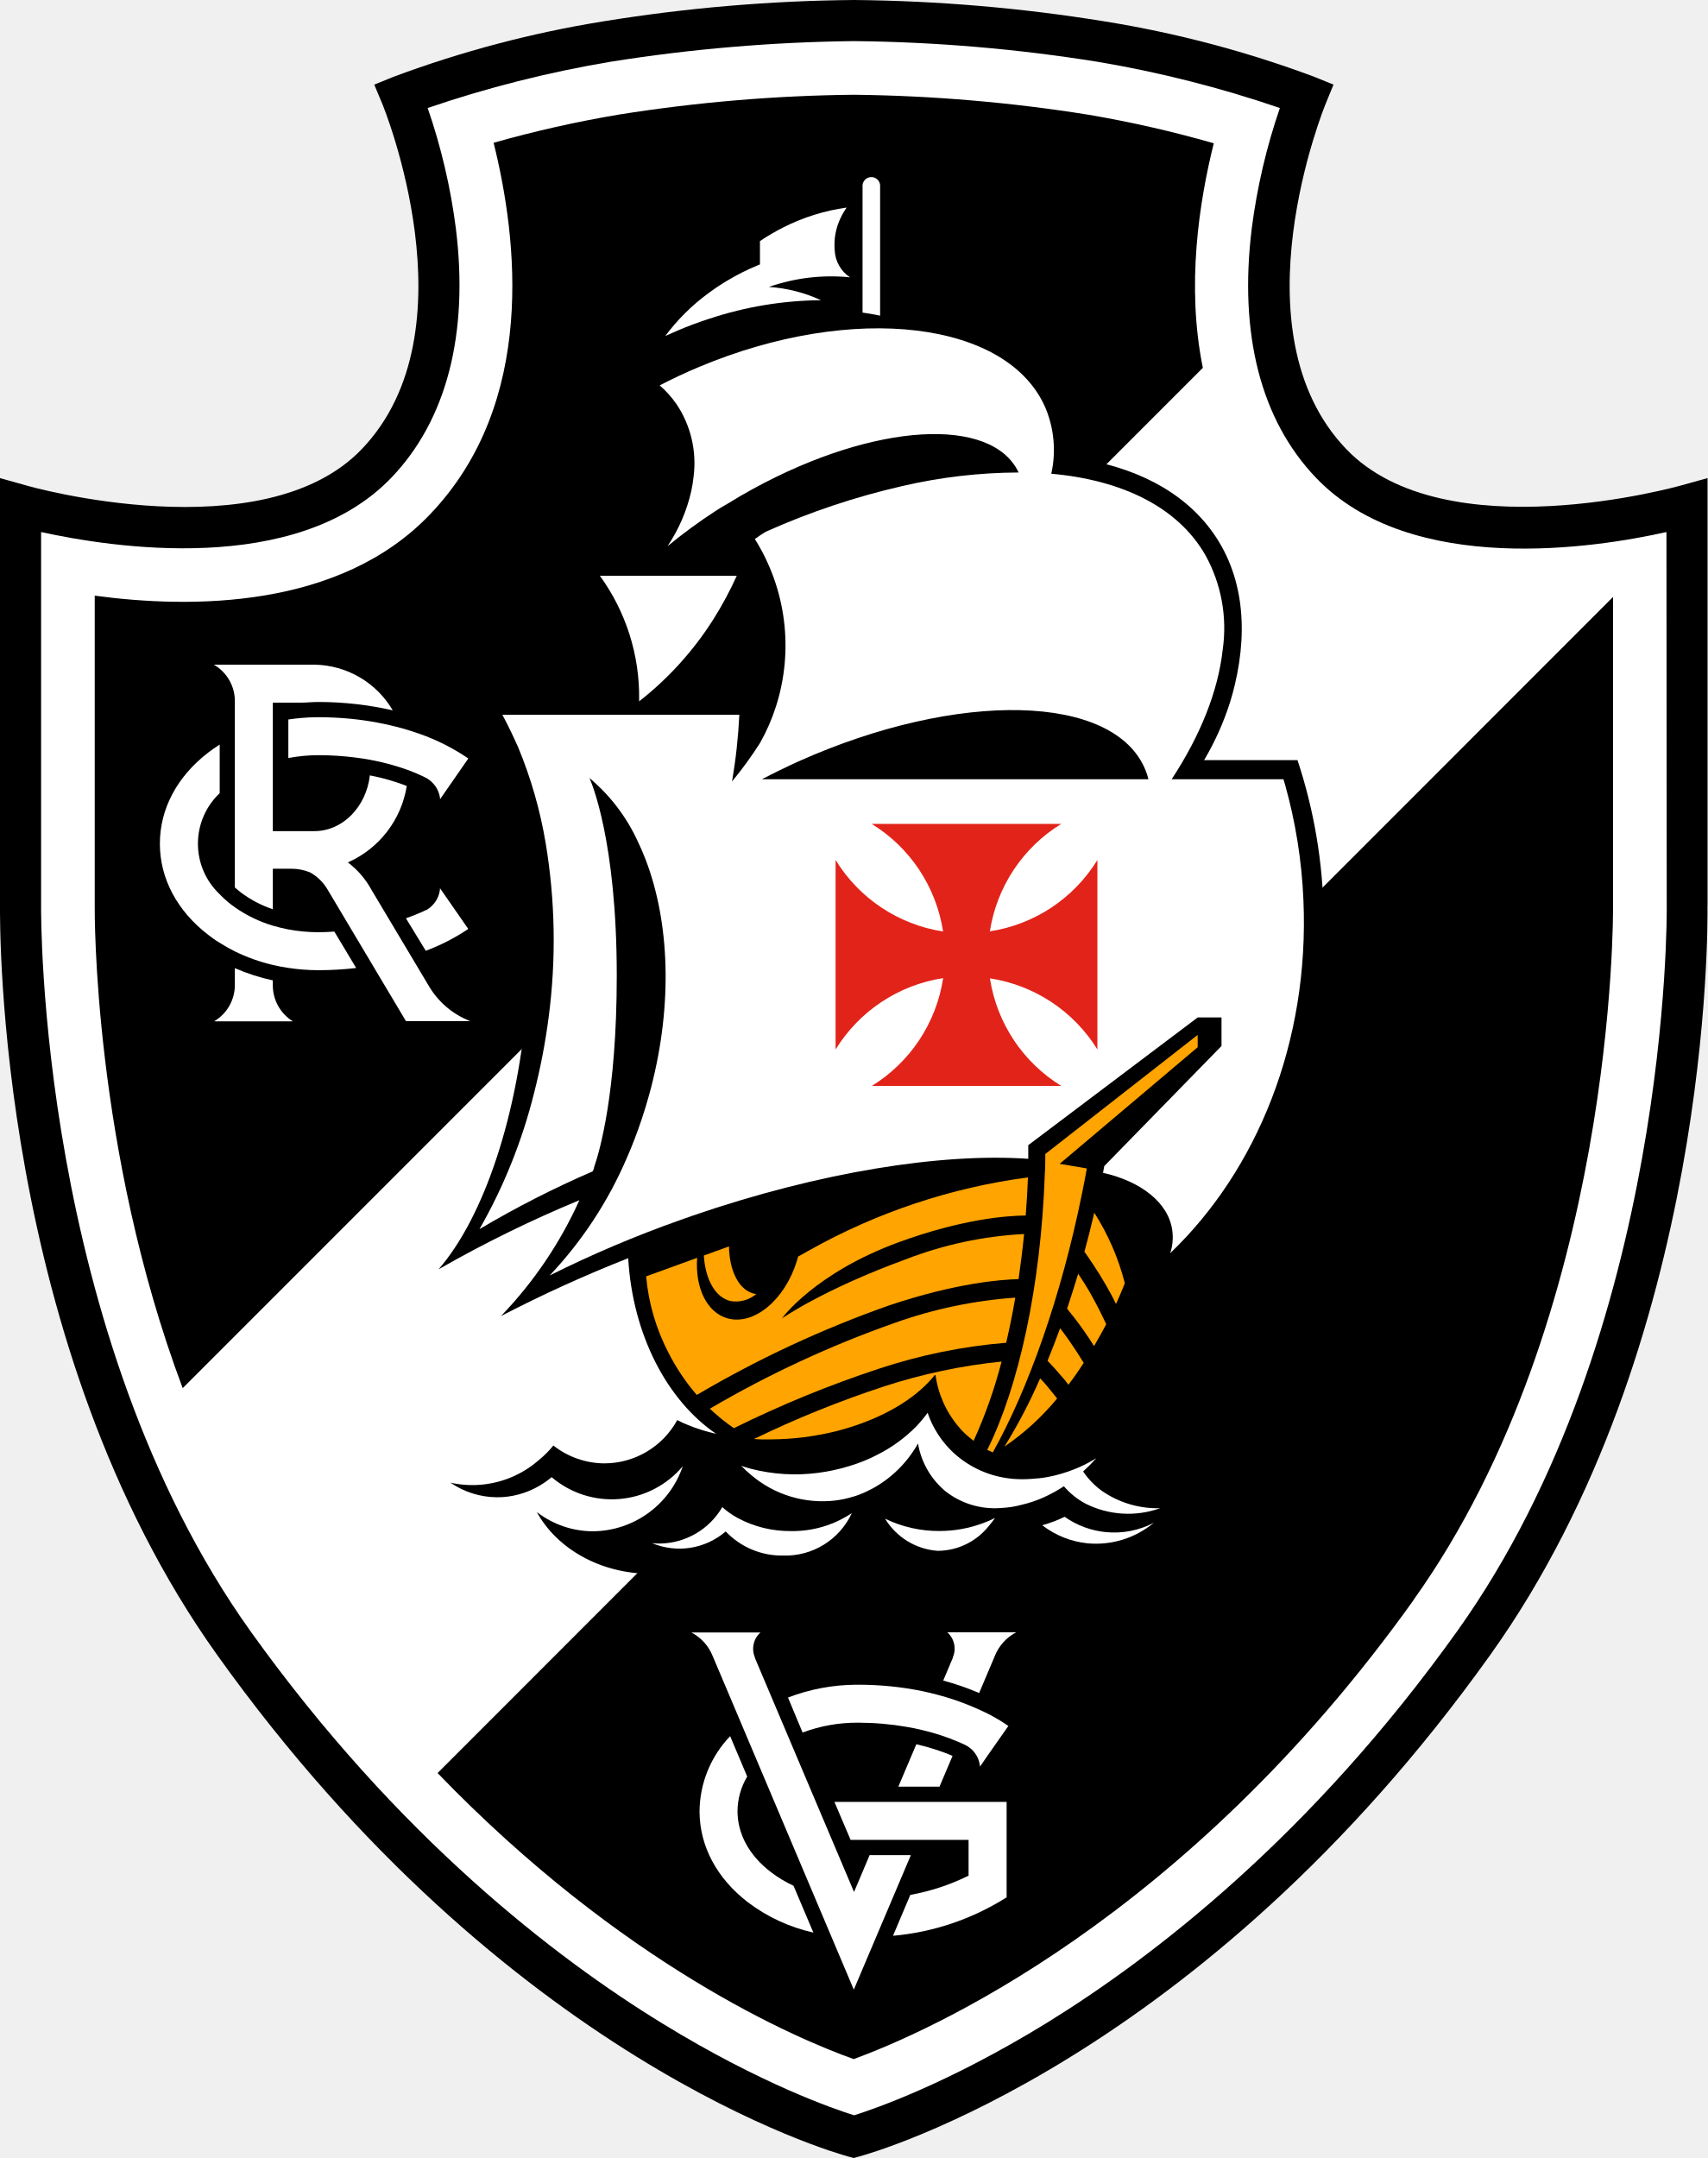
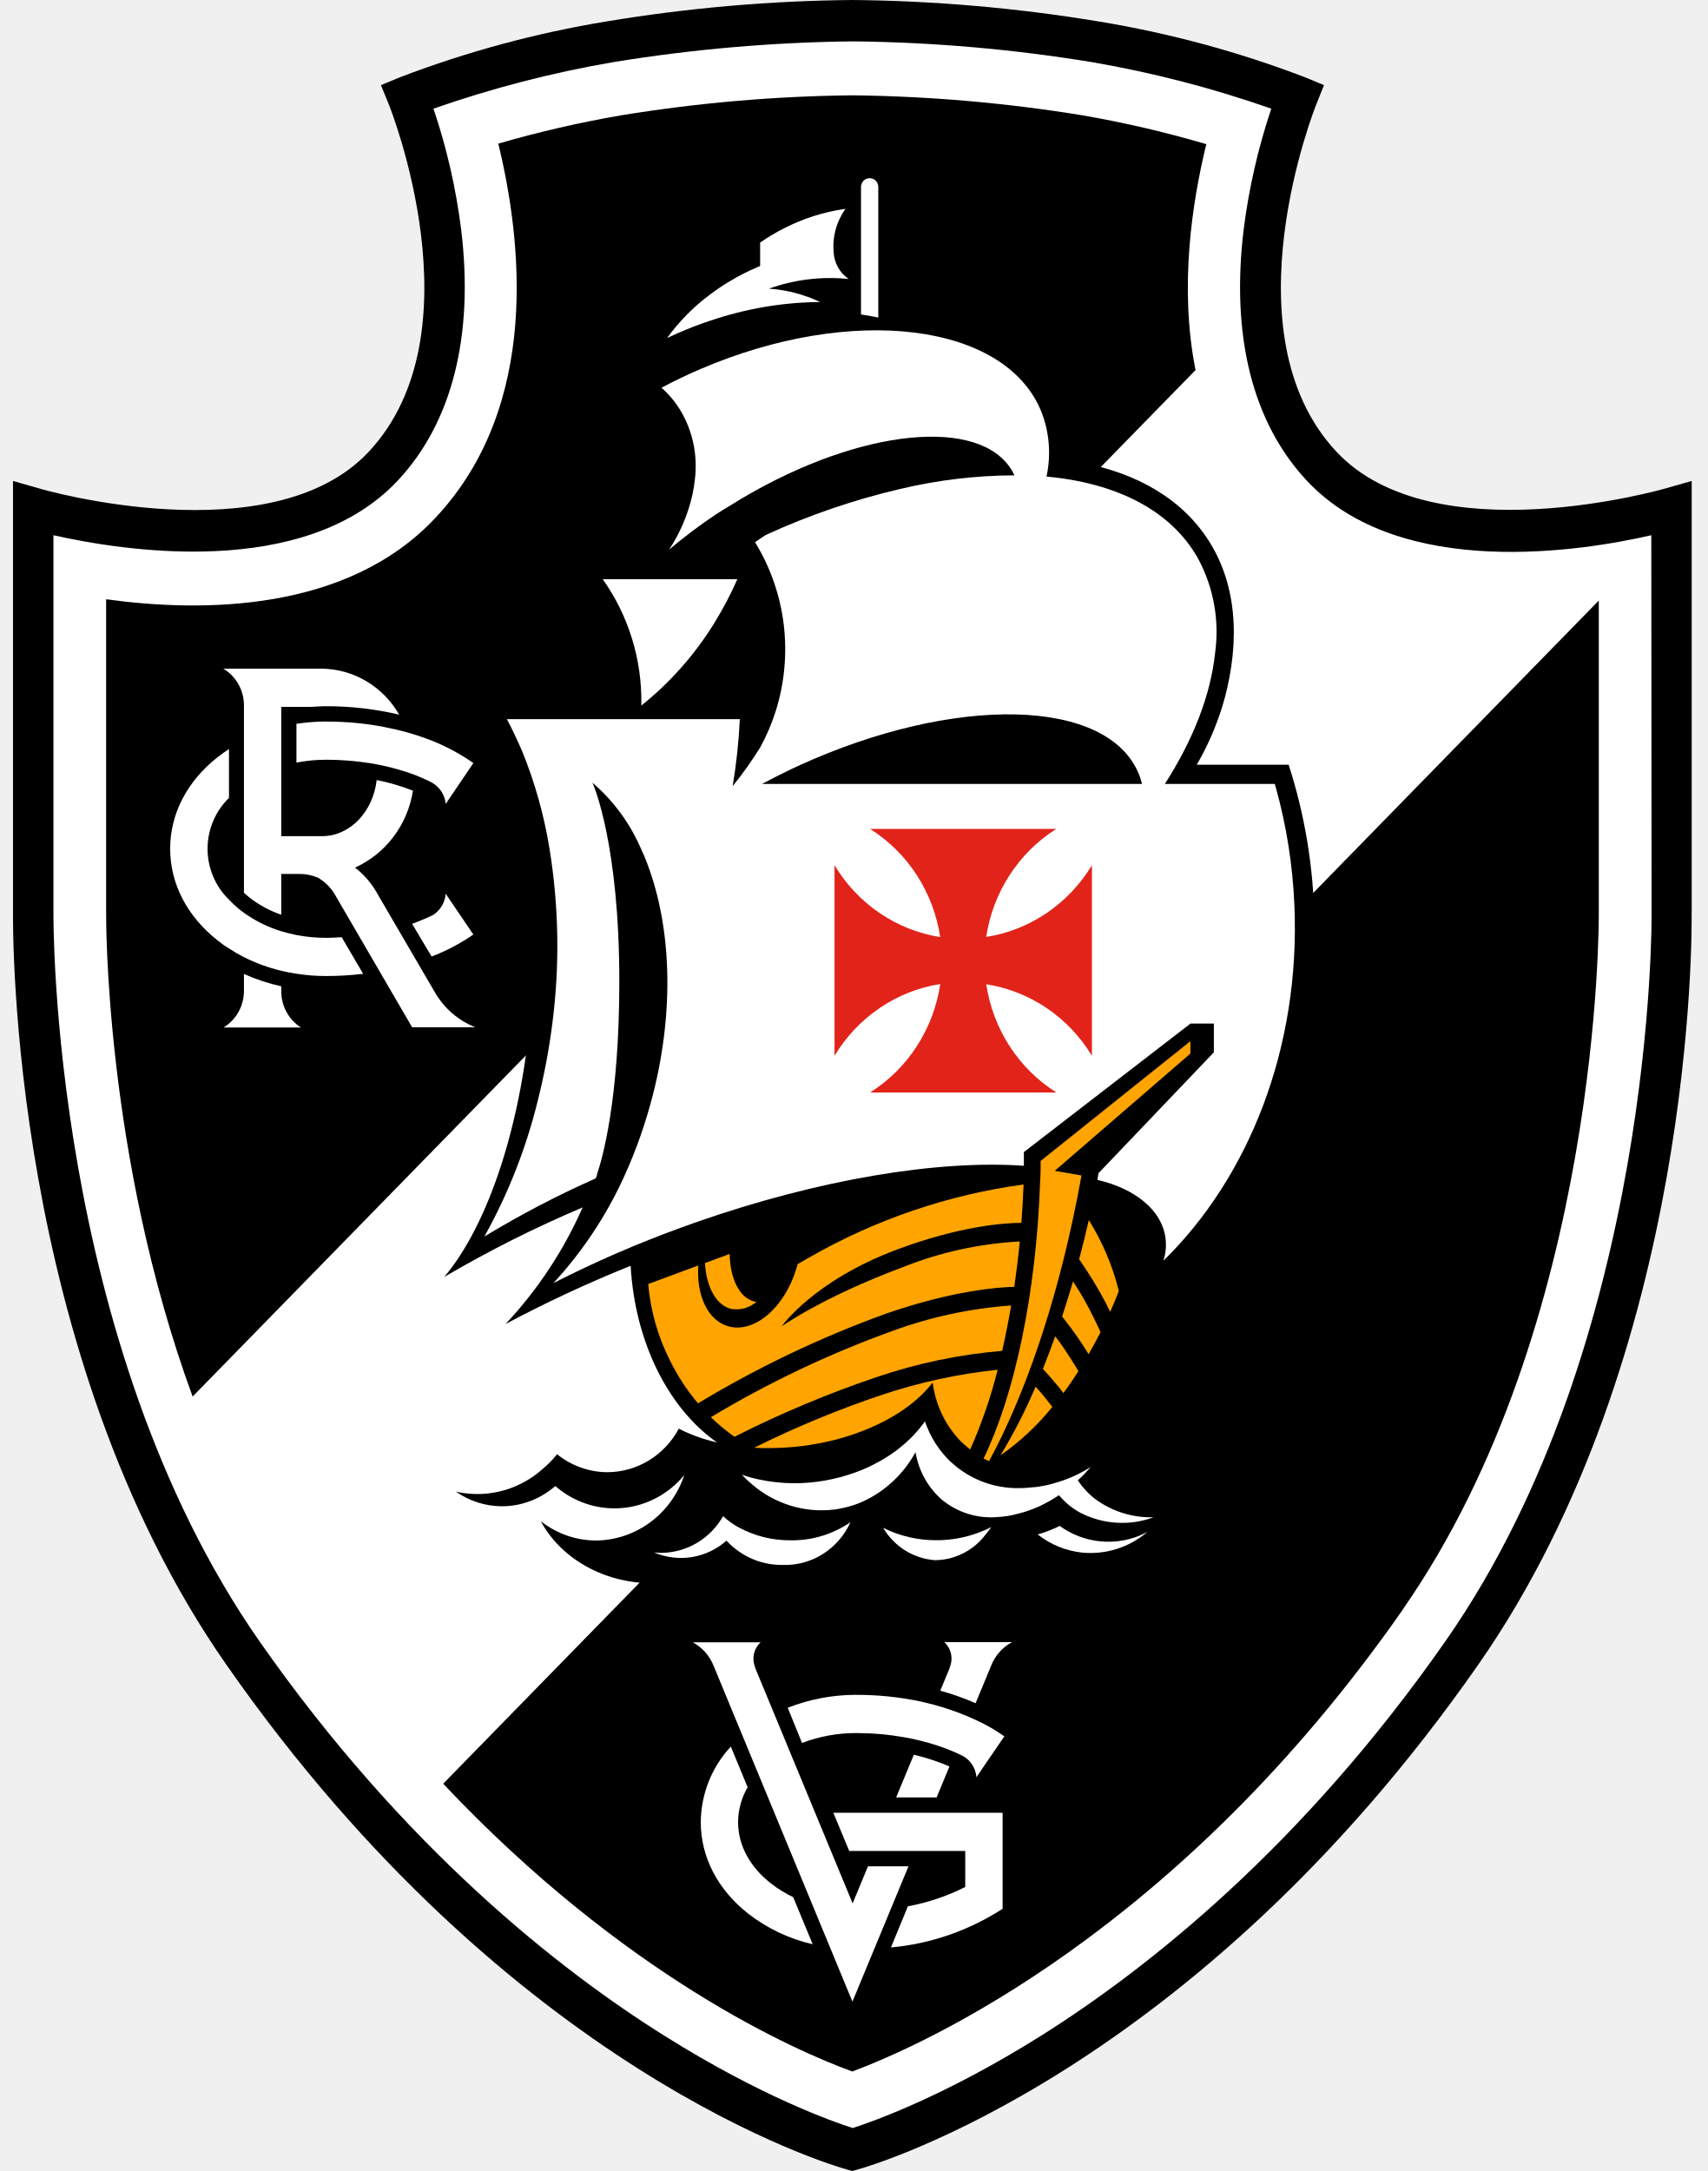
- <svg xmlns="http://www.w3.org/2000/svg" viewBox="0 0 234.34 296.1">
-   <defs>
-     <style>.cls-1{fill:#fff;}.cls-2{fill:#140000;}.cls-3{fill:#ffa400;}.cls-4{fill:#e2231a;}</style>
-   </defs>
-   <g id="Layer_2" data-name="Layer 2">
-     <g id="Camada_1" data-name="Camada 1">
-       <path d="M234.33,124.33V65.6l-3.6,1c-.32.09-32.48,9.15-46-5-15.53-16.22-2.93-47.07-2.8-47.38L183,11.61l-2.64-1.07a150.39,150.39,0,0,0-28.8-7.61A228.1,228.1,0,0,0,117.21,0h0A227.1,227.1,0,0,0,82.8,2.93,150.93,150.93,0,0,0,54,10.54l-2.64,1.07,1.1,2.63c.13.31,12.76,31.13-2.81,47.38-13.54,14.15-45.72,5.11-46,5L0,65.6v58.69c0,2.44-.56,60.27,29.79,102.77,39.75,55.67,84.74,68.33,86.63,68.84l.74.2.73-.2c1.9-.51,46.89-13.17,86.63-68.84,30.36-42.5,29.84-100.33,29.8-102.73" />
-       <path class="cls-1" d="M228.69,73c-9.47,2.13-35,6.23-48.08-7.43C173,57.62,170,45.8,171.78,31.35a83.6,83.6,0,0,1,3.86-16.53,158.46,158.46,0,0,0-25-6.34,225.36,225.36,0,0,0-33.42-2.84h0A228.24,228.24,0,0,0,83.75,8.48a158.66,158.66,0,0,0-25.06,6.34,82.76,82.76,0,0,1,3.87,16.53c1.79,14.45-1.27,26.27-8.83,34.17C40.65,79.18,15.11,75.08,5.64,73v51.38c0,.62-.5,58.49,28.75,99.46C54.58,252.06,76.3,268.71,91,277.7c13.47,8.26,23.49,11.69,26.21,12.54,2.74-.86,12.9-4.35,26.43-12.67,14.6-9,36.23-25.61,56.35-53.78,29.28-41,28.75-98.84,28.74-99.42ZM13,124.48V81.73C26.32,83.53,46.61,83.55,59,70.59c14.71-15.36,12-37.89,8.74-51A160.18,160.18,0,0,1,85,15.71,219.42,219.42,0,0,1,117.18,13h0a219.8,219.8,0,0,1,32.18,2.74,159.06,159.06,0,0,1,17.21,3.92c-2,8-3.8,19.54-1.5,30.81l-140,140C12.73,157.62,13,124.9,13,124.48m181,95.05c-31.47,44.06-67,59.39-76.84,63-7.83-2.79-31.72-12.92-57.11-39.25L221.36,81.91v42.56c0,.56.41,56.14-27.38,95.06" />
-       <path class="cls-1" d="M163.52,143.38V143l-.05,0Z" />
-       <path class="cls-1" d="M68.58,180.55l.14-.08-.09,0,0,.05" />
-       <polyline class="cls-2" points="160.94 108.2 160.94 108.19 160.94 108.19 160.94 108.2" />
-       <path class="cls-1" d="M105.8,256.88c-3-2.29-4.59-5.26-4.59-8.37a9.37,9.37,0,0,1,1.33-4.75l-2.34-5.54A15.06,15.06,0,0,0,96,248.51c0,4.77,2.35,9.2,6.62,12.49a23.25,23.25,0,0,0,9,4.17l-2.72-6.42A16.75,16.75,0,0,1,105.8,256.88Z" />
-       <path class="cls-1" d="M130.74,227.52l-1.3,3.07a36.64,36.64,0,0,1,4.93,1.71l2.15-5.08a6.29,6.29,0,0,1,2.93-3.25H130a3,3,0,0,1,.76,3.43A1.34,1.34,0,0,0,130.74,227.52Z" />
-       <path class="cls-1" d="M125,254.54h-5.66l-2.14,5.06-13.6-32.11,0-.07v0a3,3,0,0,1,.76-3.43H94.88a6.29,6.29,0,0,1,2.93,3.25L117.17,273Z" />
-       <path class="cls-1" d="M133.56,234.22a35,35,0,0,0-4.94-1.69c-.67-.18-1.36-.34-2.05-.49a43.93,43.93,0,0,0-8.83-.88h-.25a26.51,26.51,0,0,0-9.35,1.76l2,4.8a21.33,21.33,0,0,1,7.57-1.35h.14a39.54,39.54,0,0,1,6.61.58c.71.12,1.4.26,2.08.43a30,30,0,0,1,5,1.63c.29.12.87.39.88.4a3.74,3.74,0,0,1,1,.7,3.68,3.68,0,0,1,1.06,2.19h0c0,.07,0,.11,0,.11l.9-1.31h0l3-4.28a24.43,24.43,0,0,0-2.87-1.71C134.84,234.79,134.21,234.49,133.56,234.22Z" />
-       <path class="cls-1" d="M128.37,240.05c-.85-.28-1.72-.52-2.62-.72l-2.47,5.82h5.65l1.79-4.22C130,240.61,129.18,240.31,128.37,240.05Z" />
-       <path class="cls-1" d="M116.73,252.45h16.19v4.91a30.08,30.08,0,0,1-8,2.64l-2.37,5.61a34.89,34.89,0,0,0,15.53-5.24l.06,0V247.24H114.51Z" />
-       <path class="cls-1" d="M64.26,127.46a28.15,28.15,0,0,1-5.83,3L55.71,126c.84-.29,2.56-1,2.7-1.11l.05,0a3.33,3.33,0,0,0,.85-.64A3.68,3.68,0,0,0,60.38,122a1.16,1.16,0,0,0,0-.13Z" />
-       <path class="cls-1" d="M43.76,127.91h-.08a22.63,22.63,0,0,1-4.15-.39c-.71-.14-1.41-.31-2.09-.51a18.11,18.11,0,0,1-5.21-2.52l-.49-.36a14.67,14.67,0,0,1-1.59-1.43,9.54,9.54,0,0,1,0-13.87v-6.67q-.82.53-1.59,1.11c-4.27,3.29-6.62,7.73-6.62,12.49s2.35,9.21,6.62,12.5c.51.39,1,.76,1.59,1.1a22.3,22.3,0,0,0,2.08,1.18,24.62,24.62,0,0,0,5.21,1.86c.69.16,1.38.3,2.09.4a27.5,27.5,0,0,0,4.08.32h.08a44.39,44.39,0,0,0,5.19-.3l-3-5C45.2,127.88,44.48,127.9,43.76,127.91Z" />
-       <path class="cls-1" d="M32.23,132.84V135a5.8,5.8,0,0,1-2.85,5.14H40.19a5.81,5.81,0,0,1-2.75-5.08s0-.09,0-.13h0v-.41A27.62,27.62,0,0,1,32.23,132.84Z" />
-       <path class="cls-1" d="M58.8,135.2S51.34,122.7,51,122.13a11.83,11.83,0,0,0-3.26-3.8,13.83,13.83,0,0,0,8.08-10.49,29.52,29.52,0,0,0-5.06-1.45c-.5,4.31-3.72,7.65-7.62,7.65H37.44V96.41h3.93c.66,0,1.32-.08,2-.09h.32A45.54,45.54,0,0,1,53.9,97.47,12.67,12.67,0,0,0,43.15,91.2H29.35a5.78,5.78,0,0,1,2.88,5.16v0h0v25.41c.25.22.51.44.79.66a15.54,15.54,0,0,0,4.42,2.33v-5.56H40a6.65,6.65,0,0,1,2.55.5,6.41,6.41,0,0,1,2.31,2.2l10.85,18.21h8.83A11.28,11.28,0,0,1,58.8,135.2Z" />
-       <path class="cls-1" d="M64.27,104.07l-3.87,5.58a3.65,3.65,0,0,0-1.07-2.27,3.37,3.37,0,0,0-.93-.68l-.31-.16c-.65-.31-1.34-.59-2-.85a33.34,33.34,0,0,0-5.25-1.43c-.71-.13-1.42-.24-2.15-.33a40.1,40.1,0,0,0-4.82-.31h-.14a21.82,21.82,0,0,0-4.16.39V98.72c.63-.09,1.27-.17,1.91-.22s1.33-.09,2-.09h.25a45.64,45.64,0,0,1,4.56.23,42.37,42.37,0,0,1,6.85,1.28c.83.23,1.64.49,2.44.77A29,29,0,0,1,64.27,104.07Z" />
-       <path d="M152,186.1a57.06,57.06,0,0,0,4.16-8.23c9.55-6.18,18.16-17.1,22.54-31a70.92,70.92,0,0,0-.64-42.57H165.24a38.31,38.31,0,0,0,3.58-8c.25-.8.46-1.59.65-2.39,1.89-8,1.07-15.8-3.76-21.81-4.52-5.63-11.67-8.5-19-9.34a14.68,14.68,0,0,0-1.43-8.34,16.48,16.48,0,0,0-7.73-7.9l-.44-.23A34.6,34.6,0,0,0,123.16,43V25.42a3.59,3.59,0,0,0-7.18,0,4,4,0,0,0,0,.48h0a33.06,33.06,0,0,0-6.35,1.7,32.63,32.63,0,0,0-7.73,4.17v2.79c-.92.51-1.79,1-2.63,1.63-1.8,1.23-9,6.33-11.83,13.61a51,51,0,0,1,7.95-3.43c6.36-2.23,13-3.16,15.82-2.58a78.65,78.65,0,0,0-18.55,5.53s-5.47,2.6-5.77,2.76c.28.18.56.37.83.58a11,11,0,0,1,1,.9,13.68,13.68,0,0,1,3.78,11.32,20.75,20.75,0,0,1-3.09,8.9,23.93,23.93,0,0,1-2.12,2.91H77.71a19.67,19.67,0,0,1,4.06,4.83c0,.1.11.19.17.3a23.07,23.07,0,0,1,2.52,6.49A25.34,25.34,0,0,1,85,95.44H63.77a18.15,18.15,0,0,1,1.9,2.46,36.66,36.66,0,0,1,4.46,10.49,63.84,63.84,0,0,1,1.48,6.88,93.6,93.6,0,0,1,.76,21.54c-1.22,16.27-6,30.22-12.18,37.35a168.14,168.14,0,0,1,19.32-9.48,56.22,56.22,0,0,1-10.76,15.9,183.14,183.14,0,0,1,17.46-7.94c.61,10.53,5.35,19.52,12.07,24.1-.66-.16-1.32-.32-1.94-.52a19.33,19.33,0,0,1-1.94-.7,15,15,0,0,1-1.46-.67,11.42,11.42,0,0,1-10,5.94,11.43,11.43,0,0,1-7-2.45,13.39,13.39,0,0,1-2,2l-.25.21A12.73,12.73,0,0,1,72,201.76a14.08,14.08,0,0,1-2.24,1.1,13.86,13.86,0,0,1-7.94.58,11.41,11.41,0,0,0,6.37,2,11.05,11.05,0,0,0,3-.39,11.47,11.47,0,0,0,1.29-.43,11.76,11.76,0,0,0,3.22-1.94,12.72,12.72,0,0,0,18-1.5,13.15,13.15,0,0,1-12.3,8.93,12.67,12.67,0,0,1-7.73-2.64c2.73,5,8.7,8.47,15.62,8.47a19.31,19.31,0,0,0,10-2.73,15.36,15.36,0,0,0,9.54,3.17,15,15,0,0,0,10.63-4.14,13,13,0,0,0,8.54,3.24,13.34,13.34,0,0,0,10.84-5.78,21.65,21.65,0,0,0,12.58,3.9c7.79,0,14.53-3.9,17.77-9.58a17,17,0,0,1-5.63,1c-5.6,0-10.48-2.65-13-6.54a17.09,17.09,0,0,1-8.91,2.15,15,15,0,0,1-3.41-.55C143.16,197.39,148,192.53,152,186.1Z" />
-       <path class="cls-1" d="M97.88,85A48.73,48.73,0,0,0,101.11,79H82.32a28.22,28.22,0,0,1,5.39,17v.23A44.4,44.4,0,0,0,97.88,85Z" />
-       <path class="cls-1" d="M95,44.55c.79-.3,1.59-.58,2.38-.83a50,50,0,0,1,15.28-2.53,20.14,20.14,0,0,0-7.14-1.82,25.92,25.92,0,0,1,11.13-1.32,4.68,4.68,0,0,1-2.1-3.67,8.53,8.53,0,0,1,.81-4.48,9.43,9.43,0,0,1,.83-1.42,27.66,27.66,0,0,0-8.65,2.7,29.45,29.45,0,0,0-3.25,1.9v3.2l-.34.14a30.41,30.41,0,0,0-4,2,27.62,27.62,0,0,0-2.59,1.71,1,1,0,0,0-.17.12,27.94,27.94,0,0,0-5.89,5.85c.55-.25,1.11-.5,1.68-.74S94.31,44.8,95,44.55Z" />
-       <path class="cls-1" d="M120.78,25.62a1.21,1.21,0,1,0-2.41,0V42.89c.82.12,1.62.25,2.41.42Z" />
-       <path class="cls-1" d="M178.87,123.45a69.33,69.33,0,0,0-2.54-15.87c-.06-.22-.13-.45-.2-.66H160.79c4-6.09,6.38-12.16,7-17.75a20.67,20.67,0,0,0-2.37-13C161.64,69.58,154,65.87,144.27,65a15,15,0,0,0-.74-8.9c-5.06-12.08-26.38-14.65-47.6-5.75-1.86.78-3.67,1.63-5.4,2.53a13.74,13.74,0,0,1,2.3,2.56,14.52,14.52,0,0,1,2.36,9.9,18.76,18.76,0,0,1-.33,2.06,22.37,22.37,0,0,1-3.26,7.55,71.88,71.88,0,0,1,6.57-4.82c.55-.35,1.09-.7,1.65-1,1.15-.72,2.35-1.41,3.57-2.08,16.65-9.09,32.73-10,36.4-2.22a71.72,71.72,0,0,0-16,1.87,100.7,100.7,0,0,0-18.7,6.26c-.51.31-1,.63-1.5,1a27.45,27.45,0,0,1,2.89,23,27,27,0,0,1-2.19,5,52.27,52.27,0,0,1-3.83,5.26,75.22,75.22,0,0,0,1-9.14H68.94c.74,1.34,1.52,3,2.16,4.43a60.33,60.33,0,0,1,3.79,13.21,80.9,80.9,0,0,1,.4,23.87,86.44,86.44,0,0,1-2,10.39,73.3,73.3,0,0,1-7.49,18.67,137.91,137.91,0,0,1,15.54-7.93l.18-.43a1.17,1.17,0,0,1,0-.11s0,0,0,0c.74-2.12,3.12-10.14,3.12-26.31,0-18.62-3.53-26.64-3.75-27.12h0s0,0,0,0a24.89,24.89,0,0,1,6.54,8.5c.41.85.8,1.73,1.15,2.64,3.29,8.55,3.77,19.79.76,31.37-.1.4-.22.81-.33,1.21s-.3,1.05-.46,1.57q-.89,2.9-2,5.6c-.17.4-.33.8-.51,1.2h0A55.12,55.12,0,0,1,75.44,175a158.87,158.87,0,0,1,18-7.63l1.67-.59c17.5-6,34.11-8.6,46-7.78v-1.87l23.26-17.53h3.26v3.92L151.54,160l-.17.92c5.21,1.18,9,4.09,9.51,7.94a6.91,6.91,0,0,1-.29,3.09C172.47,160.59,179.73,143,178.87,123.45Zm-74.31-16.53c1.63-.85,3.31-1.67,5-2.44,22-9.84,43.37-9.32,47.63,1.17a7.84,7.84,0,0,1,.41,1.27Z" />
-       <path class="cls-1" d="M128.9,210.07a16.84,16.84,0,0,1-7.44-1.69,9.22,9.22,0,0,0,7.21,4.41,9,9,0,0,0,7.05-3.44,10.9,10.9,0,0,0,.83-1.07,14.39,14.39,0,0,1-1.75.75A17.1,17.1,0,0,1,128.9,210.07Z" />
-       <path class="cls-1" d="M151.73,210.22a11.8,11.8,0,0,1-5.63-2.1,17.68,17.68,0,0,1-3.07,1.16,12.19,12.19,0,0,0,6.22,2.48,12.43,12.43,0,0,0,9.09-2.82A11.72,11.72,0,0,1,151.73,210.22Z" />
-       <path class="cls-1" d="M146,203.93a10.29,10.29,0,0,0,3,2.4,13,13,0,0,0,10.21.61,13.36,13.36,0,0,1-8-2.38,10.49,10.49,0,0,1-2.57-2.66,23.93,23.93,0,0,0,1.81-1.82,21.46,21.46,0,0,1-2.22,1.18,20.29,20.29,0,0,1-3.31,1.15,17.93,17.93,0,0,1-2.26.42c-.32,0-.65.07-1,.08a16.2,16.2,0,0,1-2.7,0l-.67-.08a13.7,13.7,0,0,1-7.8-3.84,13.27,13.27,0,0,1-2.21-2.93,11.82,11.82,0,0,1-.71-1.48c-.1-.24-.19-.48-.27-.73a19,19,0,0,1-1.48,1.79,20.3,20.3,0,0,1-5.49,4c-.55.29-1.12.55-1.71.79s-1.29.5-2,.71a22.64,22.64,0,0,1-2.26.59c-.68.15-1.38.27-2.09.36a24.29,24.29,0,0,1-9.27-.57c-.43-.12-.86-.24-1.27-.39a13.71,13.71,0,0,0,1.31,1.22,15.09,15.09,0,0,0,11.64,3.53,14.29,14.29,0,0,0,2.39-.52,2.8,2.8,0,0,0,.31-.09,13.2,13.2,0,0,0,2-.85l.38-.19a15.9,15.9,0,0,0,6.22-6.17,10.86,10.86,0,0,0,3.54,6.36l.22.19a10.94,10.94,0,0,0,7.53,2.31,14.69,14.69,0,0,0,1.6-.16,12.07,12.07,0,0,0,1.3-.28,16.6,16.6,0,0,0,3-1A20,20,0,0,0,146,203.93Z" />
-       <path class="cls-1" d="M101.26,208.3a10.92,10.92,0,0,1-2.14-1.51,10.05,10.05,0,0,1-8.57,5,9.64,9.64,0,0,1-1.08-.06,9.73,9.73,0,0,0,10.12-1.6,10.63,10.63,0,0,0,7.86,3.31,10.05,10.05,0,0,0,9.45-5.83,14.6,14.6,0,0,1-8.38,2.47A15.17,15.17,0,0,1,101.26,208.3Z" />
-       <path class="cls-3" d="M100.31,178.53a4.34,4.34,0,0,0,3.5-1,.93.93,0,0,1-.23,0c-2.15-.45-3.48-3.1-3.54-6.51l-3.45,1.25C96.79,175.55,98.16,178.07,100.31,178.53Z" />
-       <path class="cls-3" d="M136.25,199.28c4.88-8.75,9.37-21.34,12.26-35.63.23-1.12.44-2.23.64-3.33l-3.73-.63,18.94-16V142l-20.91,16.34h0c0,.92,0,1.83-.07,2.75-.54,15.49-3.61,29.23-7.9,37.85Z" />
-       <path class="cls-3" d="M137.84,198.49a34.72,34.72,0,0,0,7.23-6.6c-.39-.51-.81-1-1.24-1.54s-.73-.83-1.09-1.22A73,73,0,0,1,137.84,198.49Z" />
-       <path class="cls-3" d="M146.62,190q1.08-1.41,2.1-3c-.57-.94-1.26-2-2-3.07-.4-.58-.83-1.15-1.24-1.68-.56,1.54-1.13,3-1.72,4.46.6.62,1.26,1.35,1.89,2.1C146,189.18,146.31,189.57,146.62,190Z" />
-       <path class="cls-3" d="M150.14,184.7c.58-1,1.14-2,1.67-3-.54-1.16-1.31-2.73-2.15-4.2-.56-1-1.17-1.94-1.7-2.73q-.74,2.46-1.52,4.79c.67.82,1.51,1.89,2.28,3C149.22,183.26,149.7,184,150.14,184.7Z" />
-       <path class="cls-3" d="M154.12,176.68l.24-.62a33.16,33.16,0,0,0-4.19-9.66c-.42,1.82-.88,3.61-1.35,5.35.51.72,1.81,2.59,2.93,4.54.51.89,1,1.79,1.4,2.63C153.49,178.18,153.81,177.44,154.12,176.68Z" />
-       <path class="cls-3" d="M110.27,197.21a40.27,40.27,0,0,0,4.55-.85c.68-.18,1.34-.37,2-.58,5.1-1.61,9.21-4.21,11.55-7.22a13.87,13.87,0,0,0,3.17,7.19,10.5,10.5,0,0,0,.72.79c.24.24.5.46.76.68s.39.33.59.48a66.13,66.13,0,0,0,3.84-10.88,77.07,77.07,0,0,0-16.1,3.4,143.35,143.35,0,0,0-17.89,7.23l1,.05,1.36,0A39.94,39.94,0,0,0,110.27,197.21Z" />
-       <path class="cls-3" d="M97.41,193.29a27.54,27.54,0,0,0,3.3,2.67,152.4,152.4,0,0,1,19.87-8.15,75.09,75.09,0,0,1,17.5-3.57c.46-2,.88-4,1.25-6.19a62.1,62.1,0,0,0-16.56,3.47A145.87,145.87,0,0,0,97.41,193.29Z" />
-       <path class="cls-3" d="M95.62,191.4A150.47,150.47,0,0,1,122,179.12c9.22-3.1,15.47-3.56,17.78-3.61.29-2,.55-4.07.76-6.19a52.39,52.39,0,0,0-16.29,3.49c-11.23,4.1-16.88,8.05-16.93,8.08s4.48-6.23,16.06-10.46c8.65-3.16,14.78-3.63,17.38-3.65.14-1.72.24-3.46.31-5.23a83.79,83.79,0,0,0-30,10l-1.54.86h0c-.06.2-.12.4-.17.59-1.65,5.37-5.9,8.9-9.52,7.89-2.86-.8-4.46-4.23-4.17-8.3l-7,2.54h0a28.1,28.1,0,0,0,3.08,10.51A28.73,28.73,0,0,0,95.62,191.4Z" />
-       <path class="cls-4" d="M135.84,127.81a21.08,21.08,0,0,1,9.79-14.76h-26a21.08,21.08,0,0,1,9.79,14.76A21.08,21.08,0,0,1,114.67,118v26a21.08,21.08,0,0,1,14.76-9.79A21.08,21.08,0,0,1,119.64,149h26a21.08,21.08,0,0,1-9.79-14.76A21.08,21.08,0,0,1,150.6,144V118a21.08,21.08,0,0,1-14.76,9.79" />
-     </g>
-   </g>
+ <svg xmlns="http://www.w3.org/2000/svg" width="59" height="75" viewBox="0 0 59 75" fill="none">
+   <path d="M58.447 31.492V16.616L57.556 16.869C57.477 16.892 49.517 19.187 46.171 15.603C42.327 11.494 45.446 3.68 45.478 3.602L45.743 2.941L45.089 2.67C42.781 1.787 40.394 1.142 37.961 0.742C35.15 0.276 32.307 0.028 29.459 0V0C26.606 0.026 23.759 0.274 20.943 0.742C18.51 1.143 16.123 1.788 13.815 2.67L13.161 2.941L13.433 3.607C13.466 3.685 16.592 11.492 12.738 15.608C9.387 19.192 1.422 16.902 1.353 16.874L0.449 16.616V31.482C0.449 32.1 0.311 46.748 7.823 57.513C17.661 71.614 28.796 74.82 29.264 74.949L29.447 75L29.628 74.949C30.098 74.82 41.233 71.614 51.069 57.513C58.583 46.748 58.454 32.1 58.444 31.492" fill="black" />
+   <path d="M57.051 18.49C54.708 19.03 48.389 20.068 45.152 16.608C43.268 14.595 42.526 11.601 42.966 7.941C43.145 6.516 43.465 5.113 43.922 3.754C41.905 3.047 39.836 2.51 37.734 2.148C34.998 1.698 32.233 1.458 29.462 1.429V1.429C26.688 1.46 23.919 1.7 21.178 2.148C19.072 2.51 16.997 3.047 14.976 3.754C15.435 5.112 15.756 6.515 15.934 7.941C16.377 11.601 15.619 14.595 13.748 16.596C10.511 20.056 4.19 19.017 1.846 18.49V31.505C1.846 31.662 1.722 46.32 8.962 56.697C13.959 63.845 19.334 68.062 22.973 70.339C26.307 72.432 28.787 73.3 29.46 73.516C30.138 73.298 32.653 72.414 36.001 70.306C39.615 68.027 44.968 63.82 49.948 56.684C57.195 46.299 57.064 31.649 57.061 31.502L57.051 18.49ZM3.667 31.53V20.702C6.964 21.158 11.986 21.163 15.053 17.88C18.693 13.989 18.023 8.283 17.216 4.962C18.621 4.554 20.047 4.226 21.488 3.979C24.122 3.551 26.785 3.321 29.452 3.293V3.293C32.12 3.324 34.782 3.556 37.417 3.987C38.854 4.237 40.276 4.568 41.677 4.98C41.182 7.006 40.736 9.929 41.305 12.784L6.655 48.245C3.601 39.924 3.667 31.636 3.667 31.53ZM48.466 55.605C40.677 66.766 31.883 70.648 29.447 71.563C27.509 70.856 21.597 68.29 15.312 61.621L55.237 20.747V31.527C55.237 31.669 55.339 45.747 48.461 55.605" fill="white" />
+   <path d="M40.922 36.317V36.221H40.91L40.922 36.317Z" fill="white" />
+   <path d="M17.424 45.732L17.459 45.712H17.436V45.724" fill="white" />
+   <path d="M26.637 65.066C25.894 64.486 25.5 63.733 25.5 62.946C25.503 62.522 25.617 62.106 25.83 61.743L25.25 60.339C24.592 61.041 24.22 61.973 24.211 62.946C24.211 64.154 24.793 65.276 25.849 66.109C26.509 66.621 27.269 66.982 28.077 67.166L27.404 65.54C27.132 65.41 26.875 65.252 26.637 65.066V65.066Z" fill="white" />
+   <path d="M32.808 57.629L32.486 58.407C32.903 58.521 33.31 58.666 33.706 58.84L34.239 57.553C34.376 57.199 34.634 56.907 34.964 56.73H32.625C32.742 56.836 32.822 56.977 32.856 57.133C32.89 57.289 32.875 57.452 32.813 57.599C32.811 57.609 32.809 57.619 32.808 57.629Z" fill="white" />
+   <path d="M31.388 64.473H29.988L29.458 65.755L26.092 57.622V57.604C26.03 57.457 26.015 57.294 26.049 57.138C26.082 56.982 26.163 56.841 26.28 56.735H23.934C24.264 56.912 24.521 57.204 24.659 57.558L29.451 69.149L31.388 64.473Z" fill="white" />
+   <path d="M33.506 59.326C33.11 59.153 32.701 59.01 32.284 58.898C32.118 58.853 31.947 58.812 31.776 58.774C31.057 58.624 30.325 58.55 29.591 58.551H29.529C28.738 58.556 27.954 58.707 27.215 58.997L27.71 60.213C28.309 59.984 28.944 59.868 29.584 59.871H29.618C30.166 59.873 30.714 59.922 31.254 60.018C31.43 60.048 31.601 60.084 31.769 60.127C32.192 60.227 32.606 60.365 33.006 60.539C33.078 60.57 33.222 60.638 33.224 60.641C33.316 60.686 33.399 60.746 33.472 60.818C33.618 60.967 33.711 61.163 33.734 61.373V61.373C33.734 61.391 33.734 61.401 33.734 61.401L33.957 61.069L34.699 59.985C34.472 59.824 34.235 59.679 33.989 59.552C33.823 59.471 33.667 59.395 33.506 59.326Z" fill="white" />
+   <path d="M32.221 60.803C32.01 60.732 31.795 60.671 31.572 60.62L30.961 62.095H32.359L32.802 61.026C32.624 60.945 32.421 60.869 32.221 60.803Z" fill="white" />
+   <path d="M29.34 63.944H33.348V65.188C32.721 65.504 32.055 65.729 31.367 65.856L30.781 67.277C32.147 67.153 33.465 66.698 34.625 65.95H34.639V62.624H28.791L29.34 63.944Z" fill="white" />
+   <path d="M16.354 32.285C15.904 32.595 15.42 32.85 14.912 33.045L14.238 31.915C14.446 31.841 14.872 31.662 14.906 31.634H14.919C14.997 31.592 15.068 31.537 15.129 31.472C15.28 31.319 15.373 31.117 15.394 30.902C15.395 30.891 15.395 30.88 15.394 30.869L16.354 32.285Z" fill="white" />
+   <path d="M11.279 32.399H11.26C10.915 32.398 10.571 32.365 10.232 32.3C10.057 32.264 9.884 32.221 9.715 32.171C9.255 32.03 8.819 31.815 8.426 31.532L8.304 31.441C8.165 31.331 8.033 31.209 7.911 31.079C7.677 30.853 7.491 30.581 7.364 30.279C7.237 29.977 7.171 29.651 7.171 29.323C7.171 28.994 7.237 28.668 7.364 28.366C7.491 28.064 7.677 27.792 7.911 27.566V25.876C7.776 25.966 7.644 26.06 7.517 26.158C6.461 26.991 5.879 28.116 5.879 29.321C5.879 30.527 6.461 31.654 7.517 32.487C7.644 32.586 7.765 32.68 7.911 32.766C8.077 32.875 8.249 32.975 8.426 33.065C8.837 33.271 9.269 33.429 9.715 33.536C9.886 33.577 10.057 33.612 10.232 33.637C10.567 33.69 10.904 33.717 11.242 33.718H11.262C11.691 33.719 12.12 33.693 12.547 33.642L11.804 32.376C11.636 32.391 11.458 32.396 11.279 32.399Z" fill="white" />
+   <path d="M8.428 33.647V34.194C8.434 34.456 8.372 34.715 8.248 34.944C8.124 35.173 7.943 35.363 7.723 35.496H10.398C10.185 35.361 10.01 35.172 9.891 34.946C9.771 34.72 9.711 34.466 9.718 34.21C9.718 34.21 9.718 34.187 9.718 34.177V34.073C9.275 33.975 8.843 33.833 8.428 33.647V33.647Z" fill="white" />
+   <path d="M15.004 34.245C15.004 34.245 13.157 31.079 13.073 30.935C12.874 30.559 12.599 30.23 12.266 29.972C12.79 29.736 13.248 29.369 13.597 28.904C13.947 28.44 14.177 27.894 14.266 27.315C13.86 27.155 13.441 27.032 13.014 26.948C12.89 28.04 12.093 28.886 11.128 28.886H9.717V24.42H10.69C10.853 24.42 11.017 24.4 11.185 24.397H11.264C12.114 24.396 12.962 24.494 13.791 24.688C13.519 24.212 13.13 23.815 12.664 23.537C12.198 23.259 11.67 23.108 11.13 23.1H7.715C7.938 23.232 8.121 23.424 8.247 23.654C8.372 23.884 8.435 24.144 8.428 24.407V30.843C8.49 30.899 8.554 30.955 8.623 31.011C8.954 31.266 9.324 31.466 9.717 31.601V30.192H10.351C10.567 30.192 10.782 30.235 10.982 30.319C11.215 30.453 11.412 30.644 11.554 30.876L14.239 35.489H16.424C15.825 35.254 15.324 34.815 15.004 34.245V34.245Z" fill="white" />
+   <path d="M16.355 26.36L15.398 27.774C15.379 27.556 15.285 27.352 15.133 27.199C15.066 27.128 14.989 27.07 14.903 27.026L14.826 26.986C14.665 26.907 14.494 26.836 14.331 26.77C13.908 26.614 13.474 26.493 13.032 26.408C12.856 26.375 12.68 26.348 12.499 26.325C12.104 26.274 11.705 26.248 11.306 26.246H11.272C10.926 26.245 10.582 26.279 10.242 26.345V25.005C10.398 24.982 10.556 24.962 10.715 24.949C10.873 24.937 11.044 24.927 11.21 24.927H11.272C11.649 24.927 12.025 24.946 12.4 24.985C12.973 25.045 13.54 25.154 14.096 25.309C14.301 25.367 14.502 25.433 14.7 25.504C15.286 25.715 15.842 26.003 16.355 26.36V26.36Z" fill="white" />
+   <path d="M38.071 47.138C38.469 46.472 38.813 45.775 39.101 45.053C41.464 43.488 43.595 40.722 44.679 37.201C45.707 33.675 45.651 29.911 44.521 26.418H41.348C41.718 25.78 42.015 25.1 42.234 24.392C42.296 24.189 42.348 23.989 42.395 23.787C42.863 21.76 42.66 19.785 41.464 18.262C40.346 16.836 38.576 16.109 36.762 15.897C36.849 15.172 36.726 14.438 36.408 13.784C36.014 12.912 35.338 12.205 34.495 11.783L34.386 11.725C33.304 11.204 32.128 10.92 30.933 10.892V6.439C30.933 6.198 30.839 5.966 30.673 5.796C30.506 5.625 30.28 5.529 30.044 5.529C29.809 5.529 29.583 5.625 29.416 5.796C29.25 5.966 29.156 6.198 29.156 6.439C29.154 6.479 29.154 6.52 29.156 6.56V6.56C28.619 6.65 28.093 6.794 27.584 6.991C26.903 7.253 26.259 7.608 25.671 8.047V8.754C25.443 8.883 25.228 9.007 25.02 9.167C24.575 9.478 22.793 10.77 22.092 12.614C22.723 12.268 23.381 11.977 24.06 11.745C25.634 11.18 27.277 10.945 27.975 11.092C26.394 11.363 24.852 11.834 23.384 12.492C23.384 12.492 22.03 13.151 21.956 13.191C22.025 13.237 22.095 13.285 22.161 13.338C22.248 13.409 22.331 13.485 22.409 13.566C22.766 13.941 23.036 14.393 23.198 14.89C23.36 15.387 23.41 15.914 23.345 16.434C23.262 17.235 23 18.006 22.58 18.688C22.423 18.947 22.248 19.193 22.055 19.425H19.684C20.081 19.775 20.42 20.188 20.689 20.648C20.689 20.674 20.716 20.697 20.731 20.724C21.019 21.237 21.229 21.791 21.355 22.368C21.482 22.961 21.527 23.569 21.488 24.174H16.234C16.408 24.368 16.565 24.576 16.704 24.797C17.205 25.619 17.578 26.515 17.808 27.454C17.961 28.028 18.083 28.61 18.174 29.197C18.442 31.002 18.505 32.833 18.362 34.653C18.06 38.774 16.877 42.307 15.348 44.114C16.89 43.209 18.487 42.407 20.129 41.712C19.474 43.201 18.573 44.563 17.466 45.74C18.871 44.992 20.314 44.321 21.788 43.728C21.939 46.396 23.112 48.673 24.775 49.833C24.612 49.792 24.448 49.752 24.295 49.701C24.132 49.651 23.972 49.592 23.815 49.524C23.691 49.474 23.571 49.417 23.453 49.354C23.21 49.809 22.852 50.188 22.417 50.453C21.982 50.718 21.485 50.858 20.978 50.859C20.349 50.855 19.74 50.636 19.246 50.238C19.099 50.424 18.933 50.594 18.751 50.745L18.689 50.798C18.558 50.911 18.418 51.014 18.271 51.104C18.094 51.214 17.909 51.307 17.716 51.383C17.089 51.627 16.406 51.679 15.751 51.53C16.215 51.856 16.765 52.032 17.328 52.036C17.578 52.038 17.828 52.005 18.07 51.938C18.179 51.908 18.285 51.871 18.39 51.829C18.679 51.71 18.948 51.544 19.186 51.337C19.503 51.613 19.869 51.823 20.265 51.953C20.66 52.084 21.077 52.132 21.491 52.097C21.905 52.062 22.309 51.943 22.678 51.747C23.047 51.552 23.374 51.283 23.642 50.957C23.425 51.611 23.016 52.179 22.471 52.584C21.926 52.989 21.271 53.211 20.597 53.219C19.905 53.219 19.232 52.984 18.684 52.551C19.36 53.817 20.837 54.696 22.55 54.696C23.421 54.701 24.277 54.462 25.025 54.005C25.702 54.536 26.533 54.818 27.386 54.807C28.364 54.826 29.309 54.449 30.017 53.759C30.602 54.285 31.352 54.577 32.131 54.58C32.66 54.573 33.18 54.437 33.647 54.182C34.114 53.928 34.514 53.562 34.814 53.115C35.726 53.768 36.815 54.113 37.927 54.103C39.855 54.103 41.524 53.115 42.326 51.677C41.878 51.841 41.407 51.927 40.932 51.93C39.546 51.93 38.338 51.259 37.715 50.273C37.042 50.657 36.279 50.846 35.509 50.818C35.224 50.805 34.941 50.758 34.665 50.679C35.883 49.997 37.081 48.766 38.071 47.138Z" fill="black" />
+   <path d="M24.675 21.53C24.976 21.043 25.243 20.535 25.475 20.01H20.824C21.712 21.26 22.18 22.771 22.158 24.316V24.374C23.15 23.581 24.002 22.619 24.675 21.53Z" fill="white" />
+   <path d="M23.963 11.284C24.158 11.208 24.356 11.137 24.552 11.074C25.772 10.661 27.048 10.444 28.334 10.433C27.777 10.17 27.178 10.013 26.566 9.972C27.45 9.656 28.39 9.542 29.321 9.638C29.169 9.535 29.043 9.398 28.953 9.237C28.863 9.075 28.811 8.894 28.801 8.708C28.767 8.318 28.836 7.926 29.002 7.573C29.06 7.448 29.129 7.327 29.207 7.214C28.462 7.32 27.738 7.551 27.066 7.898C26.788 8.04 26.52 8.201 26.262 8.379V9.189L26.178 9.225C25.836 9.369 25.505 9.538 25.188 9.732C24.966 9.864 24.752 10.008 24.547 10.165C24.532 10.173 24.518 10.184 24.505 10.195C23.949 10.612 23.458 11.111 23.047 11.677C23.183 11.614 23.322 11.55 23.463 11.489C23.604 11.429 23.792 11.348 23.963 11.284Z" fill="white" />
+   <path d="M30.344 6.489C30.348 6.447 30.343 6.404 30.329 6.364C30.316 6.323 30.295 6.286 30.267 6.255C30.239 6.223 30.204 6.198 30.166 6.181C30.128 6.164 30.087 6.155 30.046 6.155C30.004 6.155 29.963 6.164 29.925 6.181C29.887 6.198 29.852 6.223 29.824 6.255C29.796 6.286 29.775 6.323 29.762 6.364C29.748 6.404 29.744 6.447 29.747 6.489V10.864C29.95 10.894 30.148 10.927 30.344 10.97V6.489Z" fill="white" />
+   <path d="M44.72 31.269C44.663 29.909 44.452 28.56 44.091 27.249C44.076 27.194 44.059 27.135 44.041 27.082H40.245C41.235 25.54 41.824 24.002 41.977 22.586C42.139 21.452 41.933 20.296 41.391 19.293C40.455 17.624 38.564 16.684 36.156 16.464C36.32 15.711 36.256 14.925 35.973 14.21C34.721 11.15 29.444 10.499 24.192 12.753C23.731 12.951 23.283 13.166 22.855 13.394C23.071 13.585 23.262 13.803 23.424 14.043C23.908 14.779 24.116 15.669 24.009 16.55C23.991 16.726 23.963 16.9 23.927 17.072C23.776 17.755 23.502 18.403 23.12 18.984C23.639 18.546 24.182 18.139 24.746 17.763C24.882 17.675 25.016 17.586 25.154 17.51C25.439 17.328 25.736 17.153 26.038 16.983C30.159 14.681 34.139 14.45 35.047 16.421C33.714 16.426 32.386 16.585 31.087 16.895C29.497 17.267 27.947 17.798 26.459 18.48C26.333 18.559 26.211 18.64 26.087 18.733C26.615 19.592 26.952 20.559 27.076 21.565C27.199 22.572 27.106 23.594 26.803 24.559C26.664 24.999 26.483 25.423 26.261 25.826C25.972 26.29 25.656 26.735 25.313 27.158C25.441 26.392 25.524 25.619 25.56 24.843H17.512C17.695 25.182 17.888 25.603 18.046 25.965C18.482 27.04 18.797 28.163 18.984 29.311C19.309 31.31 19.343 33.348 19.083 35.357C18.971 36.244 18.805 37.123 18.588 37.989C18.186 39.645 17.562 41.236 16.734 42.718C17.974 41.966 19.258 41.295 20.581 40.709L20.625 40.6C20.625 40.591 20.625 40.582 20.625 40.572C20.625 40.572 20.625 40.572 20.625 40.572C20.808 40.035 21.397 38.004 21.397 33.908C21.397 29.192 20.524 27.161 20.469 27.039C21.155 27.628 21.708 28.363 22.088 29.192C22.189 29.407 22.286 29.63 22.372 29.861C23.187 32.026 23.306 34.873 22.561 37.806C22.536 37.908 22.506 38.012 22.479 38.113C22.452 38.214 22.405 38.379 22.365 38.511C22.218 39 22.053 39.473 21.87 39.929C21.828 40.03 21.788 40.132 21.744 40.233C21.112 41.745 20.224 43.131 19.12 44.326C20.565 43.589 22.053 42.944 23.575 42.394L23.989 42.244C28.32 40.724 32.431 40.066 35.374 40.273V39.8L41.131 35.36H41.938V36.353L37.955 40.527L37.913 40.76C39.203 41.059 40.141 41.796 40.267 42.771C40.301 43.034 40.277 43.302 40.195 43.554C43.136 40.676 44.932 36.221 44.72 31.269ZM26.328 27.082C26.731 26.867 27.147 26.659 27.565 26.464C33.01 23.972 38.299 24.103 39.354 26.76C39.396 26.864 39.43 26.972 39.455 27.082H26.328Z" fill="white" />
+   <path d="M32.353 53.209C31.715 53.213 31.085 53.066 30.512 52.781C30.701 53.099 30.961 53.367 31.271 53.561C31.582 53.755 31.933 53.871 32.296 53.898C32.633 53.897 32.964 53.818 33.266 53.667C33.569 53.516 33.833 53.297 34.041 53.027C34.115 52.941 34.184 52.85 34.246 52.756C34.106 52.829 33.962 52.892 33.813 52.946C33.346 53.121 32.851 53.21 32.353 53.209Z" fill="white" />
+   <path d="M38.005 53.247C37.503 53.196 37.023 53.013 36.611 52.715C36.368 52.837 36.113 52.935 35.852 53.009C36.297 53.361 36.831 53.579 37.391 53.637C37.794 53.675 38.199 53.632 38.585 53.509C38.971 53.387 39.33 53.187 39.641 52.923C39.138 53.193 38.569 53.305 38.005 53.247Z" fill="white" />
+   <path d="M36.586 51.654C36.794 51.903 37.046 52.109 37.328 52.262C37.718 52.461 38.142 52.578 38.576 52.604C39.011 52.631 39.446 52.567 39.855 52.416C39.149 52.437 38.456 52.226 37.875 51.814C37.626 51.629 37.411 51.401 37.239 51.14C37.397 50.995 37.546 50.841 37.687 50.679C37.51 50.789 37.327 50.889 37.138 50.978C36.873 51.099 36.599 51.196 36.319 51.269C36.135 51.317 35.948 51.352 35.759 51.375C35.68 51.375 35.598 51.393 35.512 51.396C35.289 51.415 35.066 51.415 34.843 51.396L34.678 51.375C33.948 51.274 33.27 50.933 32.747 50.403C32.532 50.182 32.348 49.933 32.2 49.661C32.133 49.54 32.074 49.415 32.024 49.286C32 49.225 31.977 49.164 31.958 49.101C31.845 49.26 31.722 49.411 31.591 49.554C31.197 49.968 30.738 50.31 30.233 50.567C30.096 50.641 29.955 50.707 29.809 50.767C29.663 50.828 29.49 50.894 29.314 50.947C29.13 51.007 28.944 51.057 28.755 51.097C28.587 51.135 28.413 51.165 28.238 51.188C27.471 51.291 26.692 51.242 25.943 51.044C25.837 51.013 25.73 50.983 25.629 50.945C25.73 51.055 25.839 51.158 25.953 51.254C26.346 51.599 26.806 51.857 27.302 52.011C27.798 52.165 28.32 52.212 28.834 52.148C29.035 52.121 29.233 52.077 29.426 52.016C29.452 52.01 29.477 52.002 29.502 51.993C29.673 51.936 29.838 51.864 29.997 51.778L30.091 51.73C30.737 51.367 31.271 50.825 31.631 50.167C31.733 50.791 32.043 51.36 32.507 51.778L32.562 51.826C33.09 52.251 33.755 52.46 34.425 52.411C34.558 52.405 34.69 52.392 34.821 52.371C34.93 52.353 35.037 52.33 35.143 52.3C35.398 52.24 35.646 52.155 35.886 52.047C36.129 51.935 36.363 51.804 36.586 51.654V51.654Z" fill="white" />
+   <path d="M25.512 52.761C25.321 52.656 25.143 52.527 24.982 52.378C24.766 52.759 24.457 53.076 24.085 53.298C23.713 53.52 23.291 53.64 22.861 53.645C22.772 53.645 22.683 53.64 22.594 53.63C23.007 53.807 23.46 53.863 23.902 53.792C24.345 53.72 24.759 53.524 25.099 53.224C25.349 53.494 25.651 53.708 25.985 53.852C26.32 53.996 26.681 54.068 27.044 54.063C27.532 54.079 28.015 53.948 28.431 53.685C28.847 53.422 29.178 53.04 29.383 52.586C28.77 53.006 28.046 53.225 27.309 53.212C26.682 53.217 26.065 53.062 25.512 52.761V52.761Z" fill="white" />
+   <path d="M25.276 45.22C25.43 45.245 25.587 45.235 25.736 45.191C25.886 45.147 26.025 45.071 26.142 44.967C26.123 44.969 26.104 44.969 26.085 44.967C25.553 44.853 25.224 44.182 25.209 43.318L24.355 43.635C24.405 44.465 24.744 45.104 25.276 45.22Z" fill="#FFA400" />
+   <path d="M34.171 50.476C35.379 48.26 36.49 45.071 37.205 41.451C37.262 41.168 37.314 40.886 37.364 40.608L36.441 40.448L41.128 36.396V35.968L35.953 40.106C35.953 40.339 35.953 40.57 35.936 40.803C35.802 44.727 35.042 48.207 33.98 50.39L34.171 50.476Z" fill="#FFA400" />
+   <path d="M34.566 50.276C35.237 49.808 35.84 49.245 36.356 48.604C36.259 48.475 36.155 48.351 36.049 48.214C35.943 48.078 35.868 48.004 35.779 47.905C35.431 48.724 35.026 49.517 34.566 50.276V50.276Z" fill="#FFA400" />
+   <path d="M36.739 48.126C36.917 47.888 37.091 47.634 37.259 47.366C37.118 47.128 36.947 46.859 36.764 46.588C36.665 46.441 36.558 46.297 36.457 46.163C36.318 46.553 36.177 46.922 36.031 47.292C36.18 47.449 36.343 47.634 36.499 47.824C36.586 47.918 36.662 48.017 36.739 48.126Z" fill="#FFA400" />
+   <path d="M37.611 46.783C37.755 46.53 37.893 46.277 38.024 46.023C37.891 45.73 37.7 45.332 37.492 44.959C37.354 44.706 37.203 44.468 37.072 44.268C36.949 44.683 36.824 45.088 36.695 45.481C36.861 45.689 37.069 45.96 37.26 46.241C37.383 46.419 37.502 46.606 37.611 46.783Z" fill="#FFA400" />
+   <path d="M38.595 44.752L38.654 44.595C38.438 43.728 38.088 42.902 37.617 42.148C37.513 42.609 37.4 43.062 37.283 43.503C37.409 43.685 37.731 44.159 38.008 44.653C38.135 44.878 38.256 45.106 38.355 45.319C38.439 45.132 38.518 44.944 38.595 44.752Z" fill="#FFA400" />
+   <path d="M27.742 49.952C28.121 49.902 28.497 49.83 28.868 49.737C29.037 49.691 29.2 49.643 29.363 49.59C30.626 49.182 31.643 48.523 32.222 47.761C32.306 48.433 32.579 49.065 33.007 49.582C33.063 49.652 33.122 49.719 33.185 49.782C33.244 49.843 33.309 49.899 33.373 49.954C33.437 50.01 33.469 50.038 33.519 50.076C33.913 49.188 34.231 48.265 34.469 47.32C33.115 47.461 31.779 47.75 30.485 48.181C28.97 48.689 27.491 49.301 26.057 50.013L26.304 50.025H26.641C27.009 50.022 27.377 49.997 27.742 49.952V49.952Z" fill="#FFA400" />
+   <path d="M24.559 48.959C24.813 49.206 25.087 49.432 25.375 49.635C26.965 48.83 28.609 48.14 30.293 47.571C31.697 47.094 33.151 46.791 34.625 46.667C34.738 46.16 34.842 45.654 34.934 45.099C33.535 45.199 32.156 45.495 30.835 45.978C28.655 46.764 26.553 47.762 24.559 48.959V48.959Z" fill="#FFA400" />
+   <path d="M24.115 48.48C26.188 47.23 28.374 46.188 30.644 45.37C32.926 44.585 34.473 44.468 35.044 44.455C35.116 43.949 35.181 43.425 35.233 42.888C33.851 42.96 32.49 43.259 31.201 43.772C28.421 44.81 27.023 45.81 27.011 45.818C26.998 45.826 28.119 44.24 30.985 43.169C33.126 42.368 34.644 42.249 35.287 42.244C35.322 41.809 35.346 41.368 35.364 40.919C32.754 41.274 30.234 42.133 27.939 43.452L27.558 43.67C27.543 43.721 27.528 43.772 27.515 43.82C27.107 45.18 26.055 46.074 25.159 45.818C24.451 45.615 24.055 44.747 24.127 43.716L22.395 44.359C22.476 45.289 22.735 46.194 23.157 47.021C23.417 47.545 23.739 48.035 24.115 48.48Z" fill="#FFA400" />
+   <path d="M34.072 32.373C34.186 31.608 34.462 30.877 34.881 30.231C35.299 29.585 35.85 29.041 36.495 28.635H30.06C30.704 29.041 31.255 29.585 31.674 30.231C32.092 30.877 32.368 31.608 32.483 32.373C31.735 32.255 31.02 31.971 30.39 31.543C29.759 31.113 29.228 30.549 28.832 29.889V36.474C29.229 35.814 29.761 35.251 30.392 34.823C31.023 34.394 31.737 34.112 32.485 33.994C32.371 34.761 32.096 35.494 31.677 36.141C31.259 36.788 30.708 37.334 30.062 37.741H36.497C35.852 37.335 35.302 36.79 34.883 36.144C34.465 35.499 34.189 34.768 34.074 34.002C34.821 34.119 35.535 34.401 36.165 34.827C36.795 35.254 37.328 35.816 37.725 36.474V29.889C37.328 30.548 36.796 31.112 36.165 31.54C35.534 31.968 34.82 32.251 34.072 32.368" fill="#E2231A" />
</svg>
